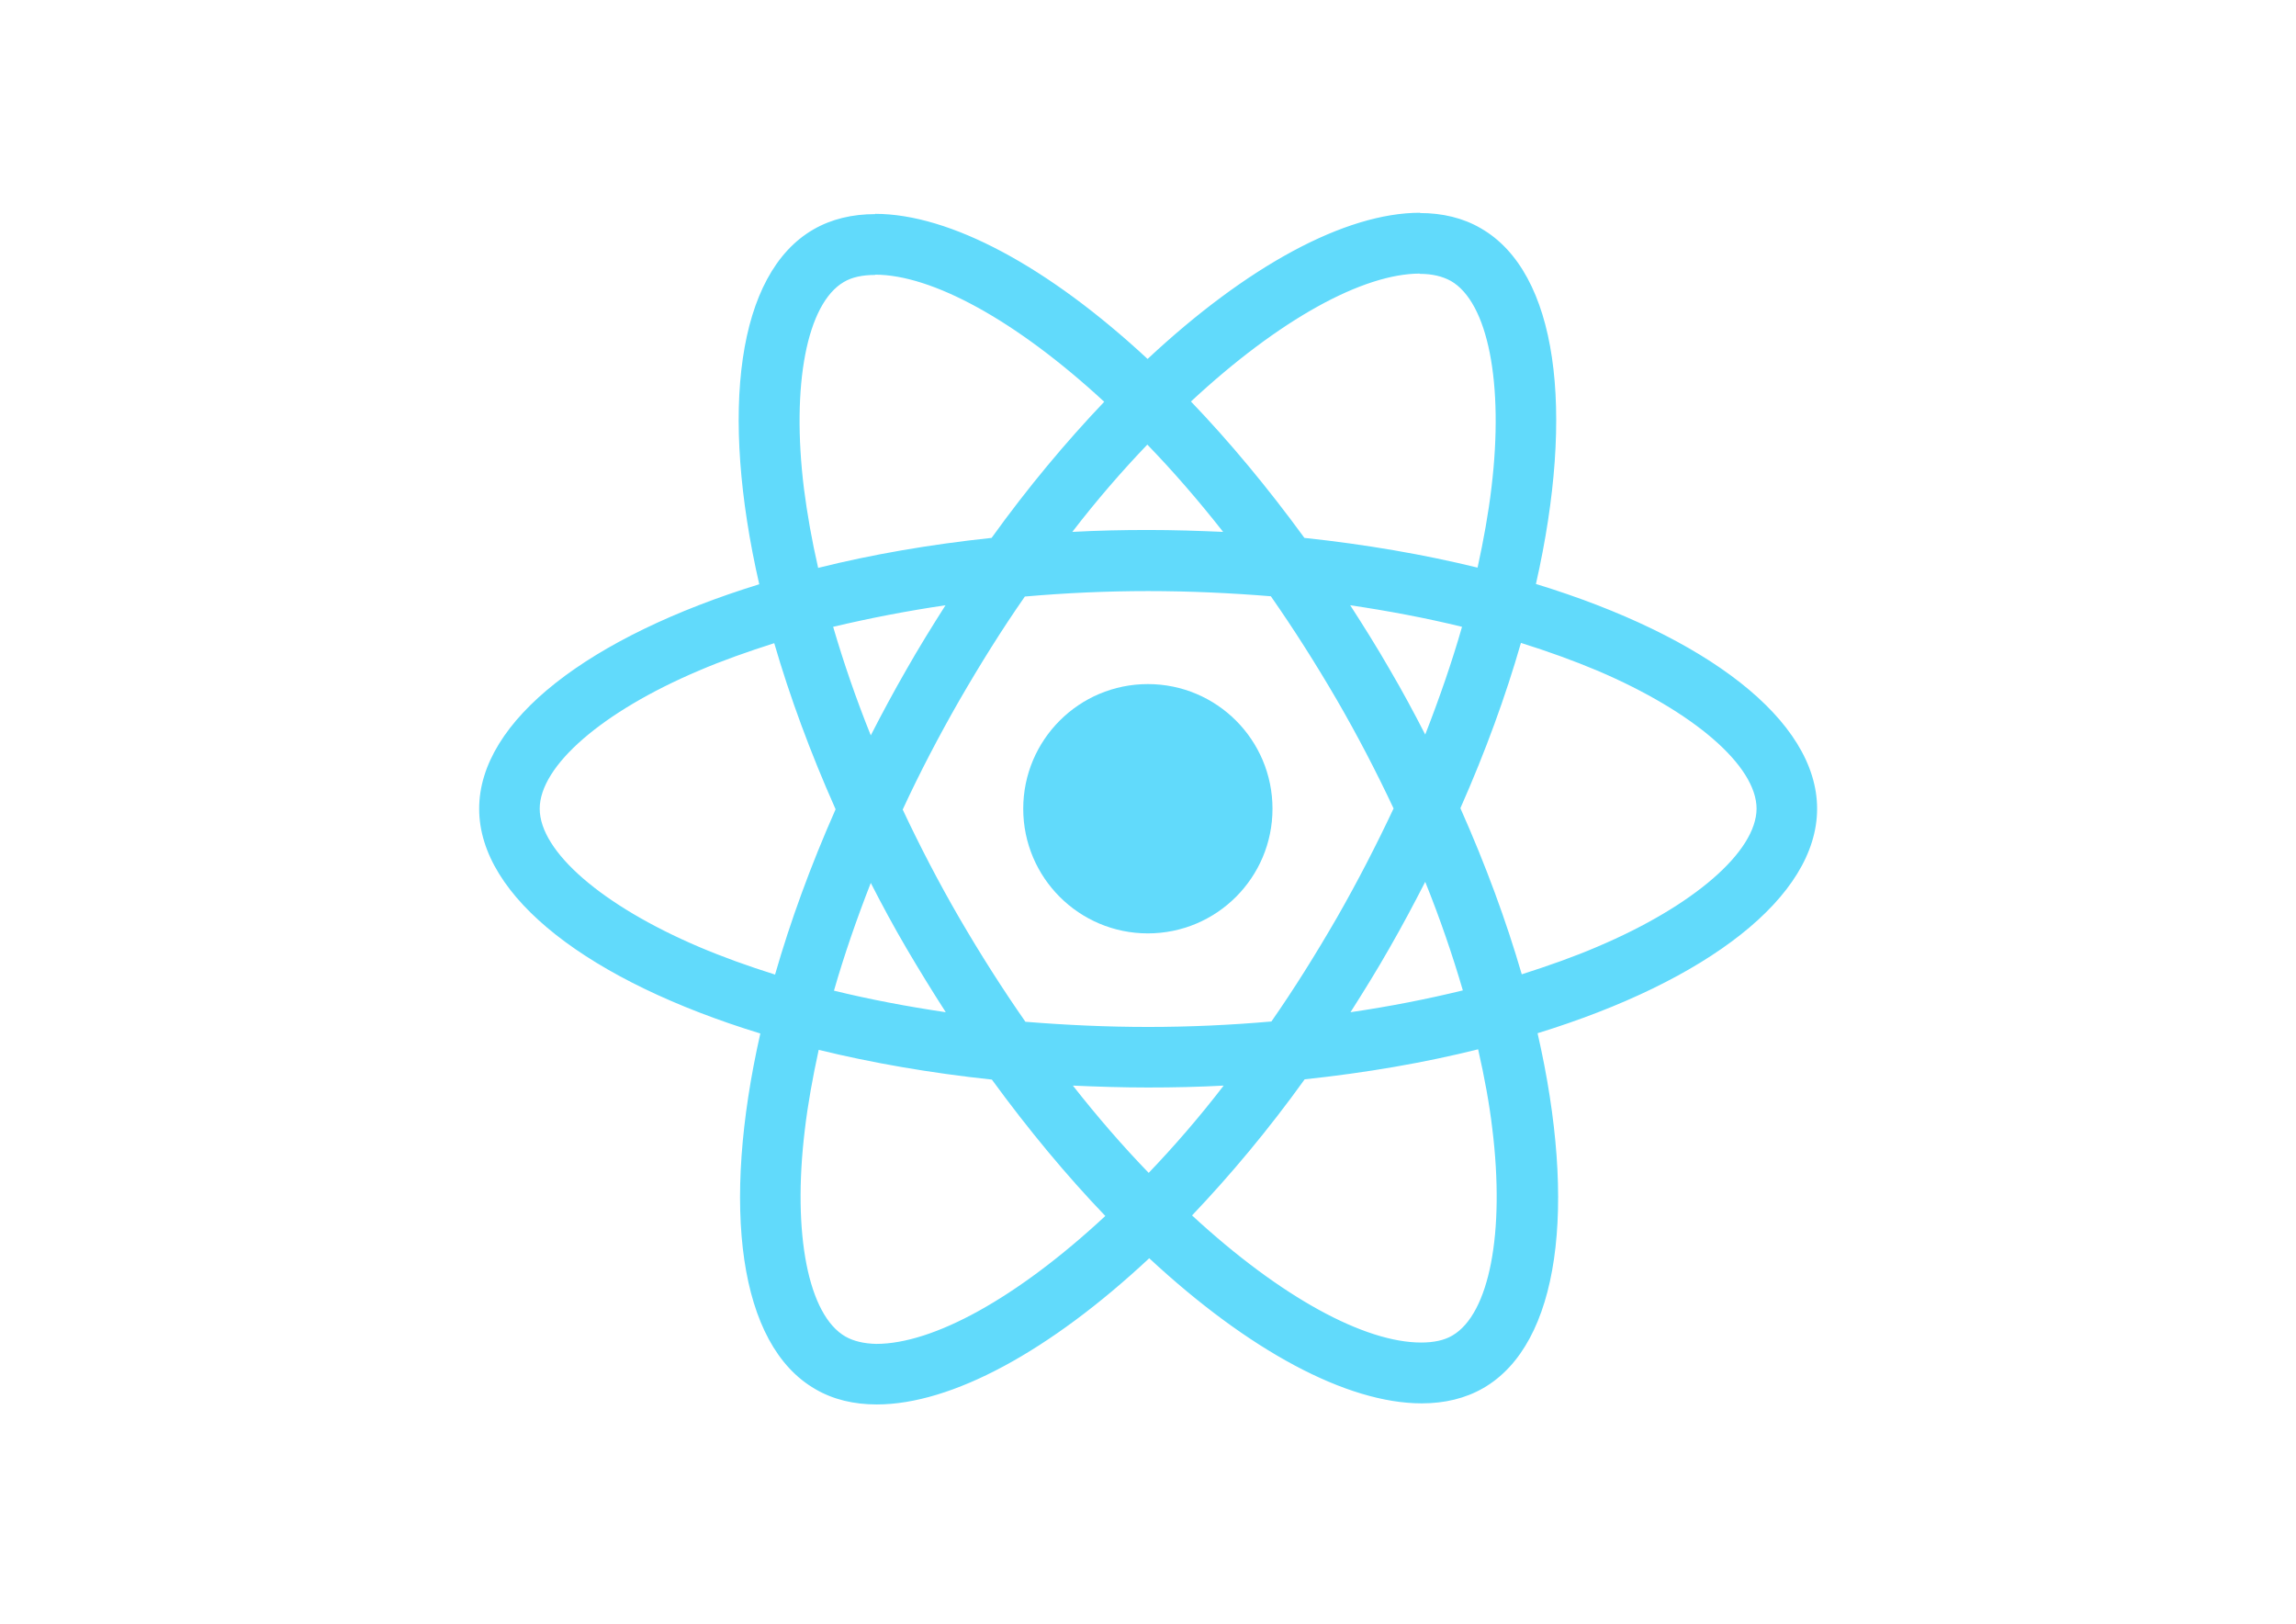
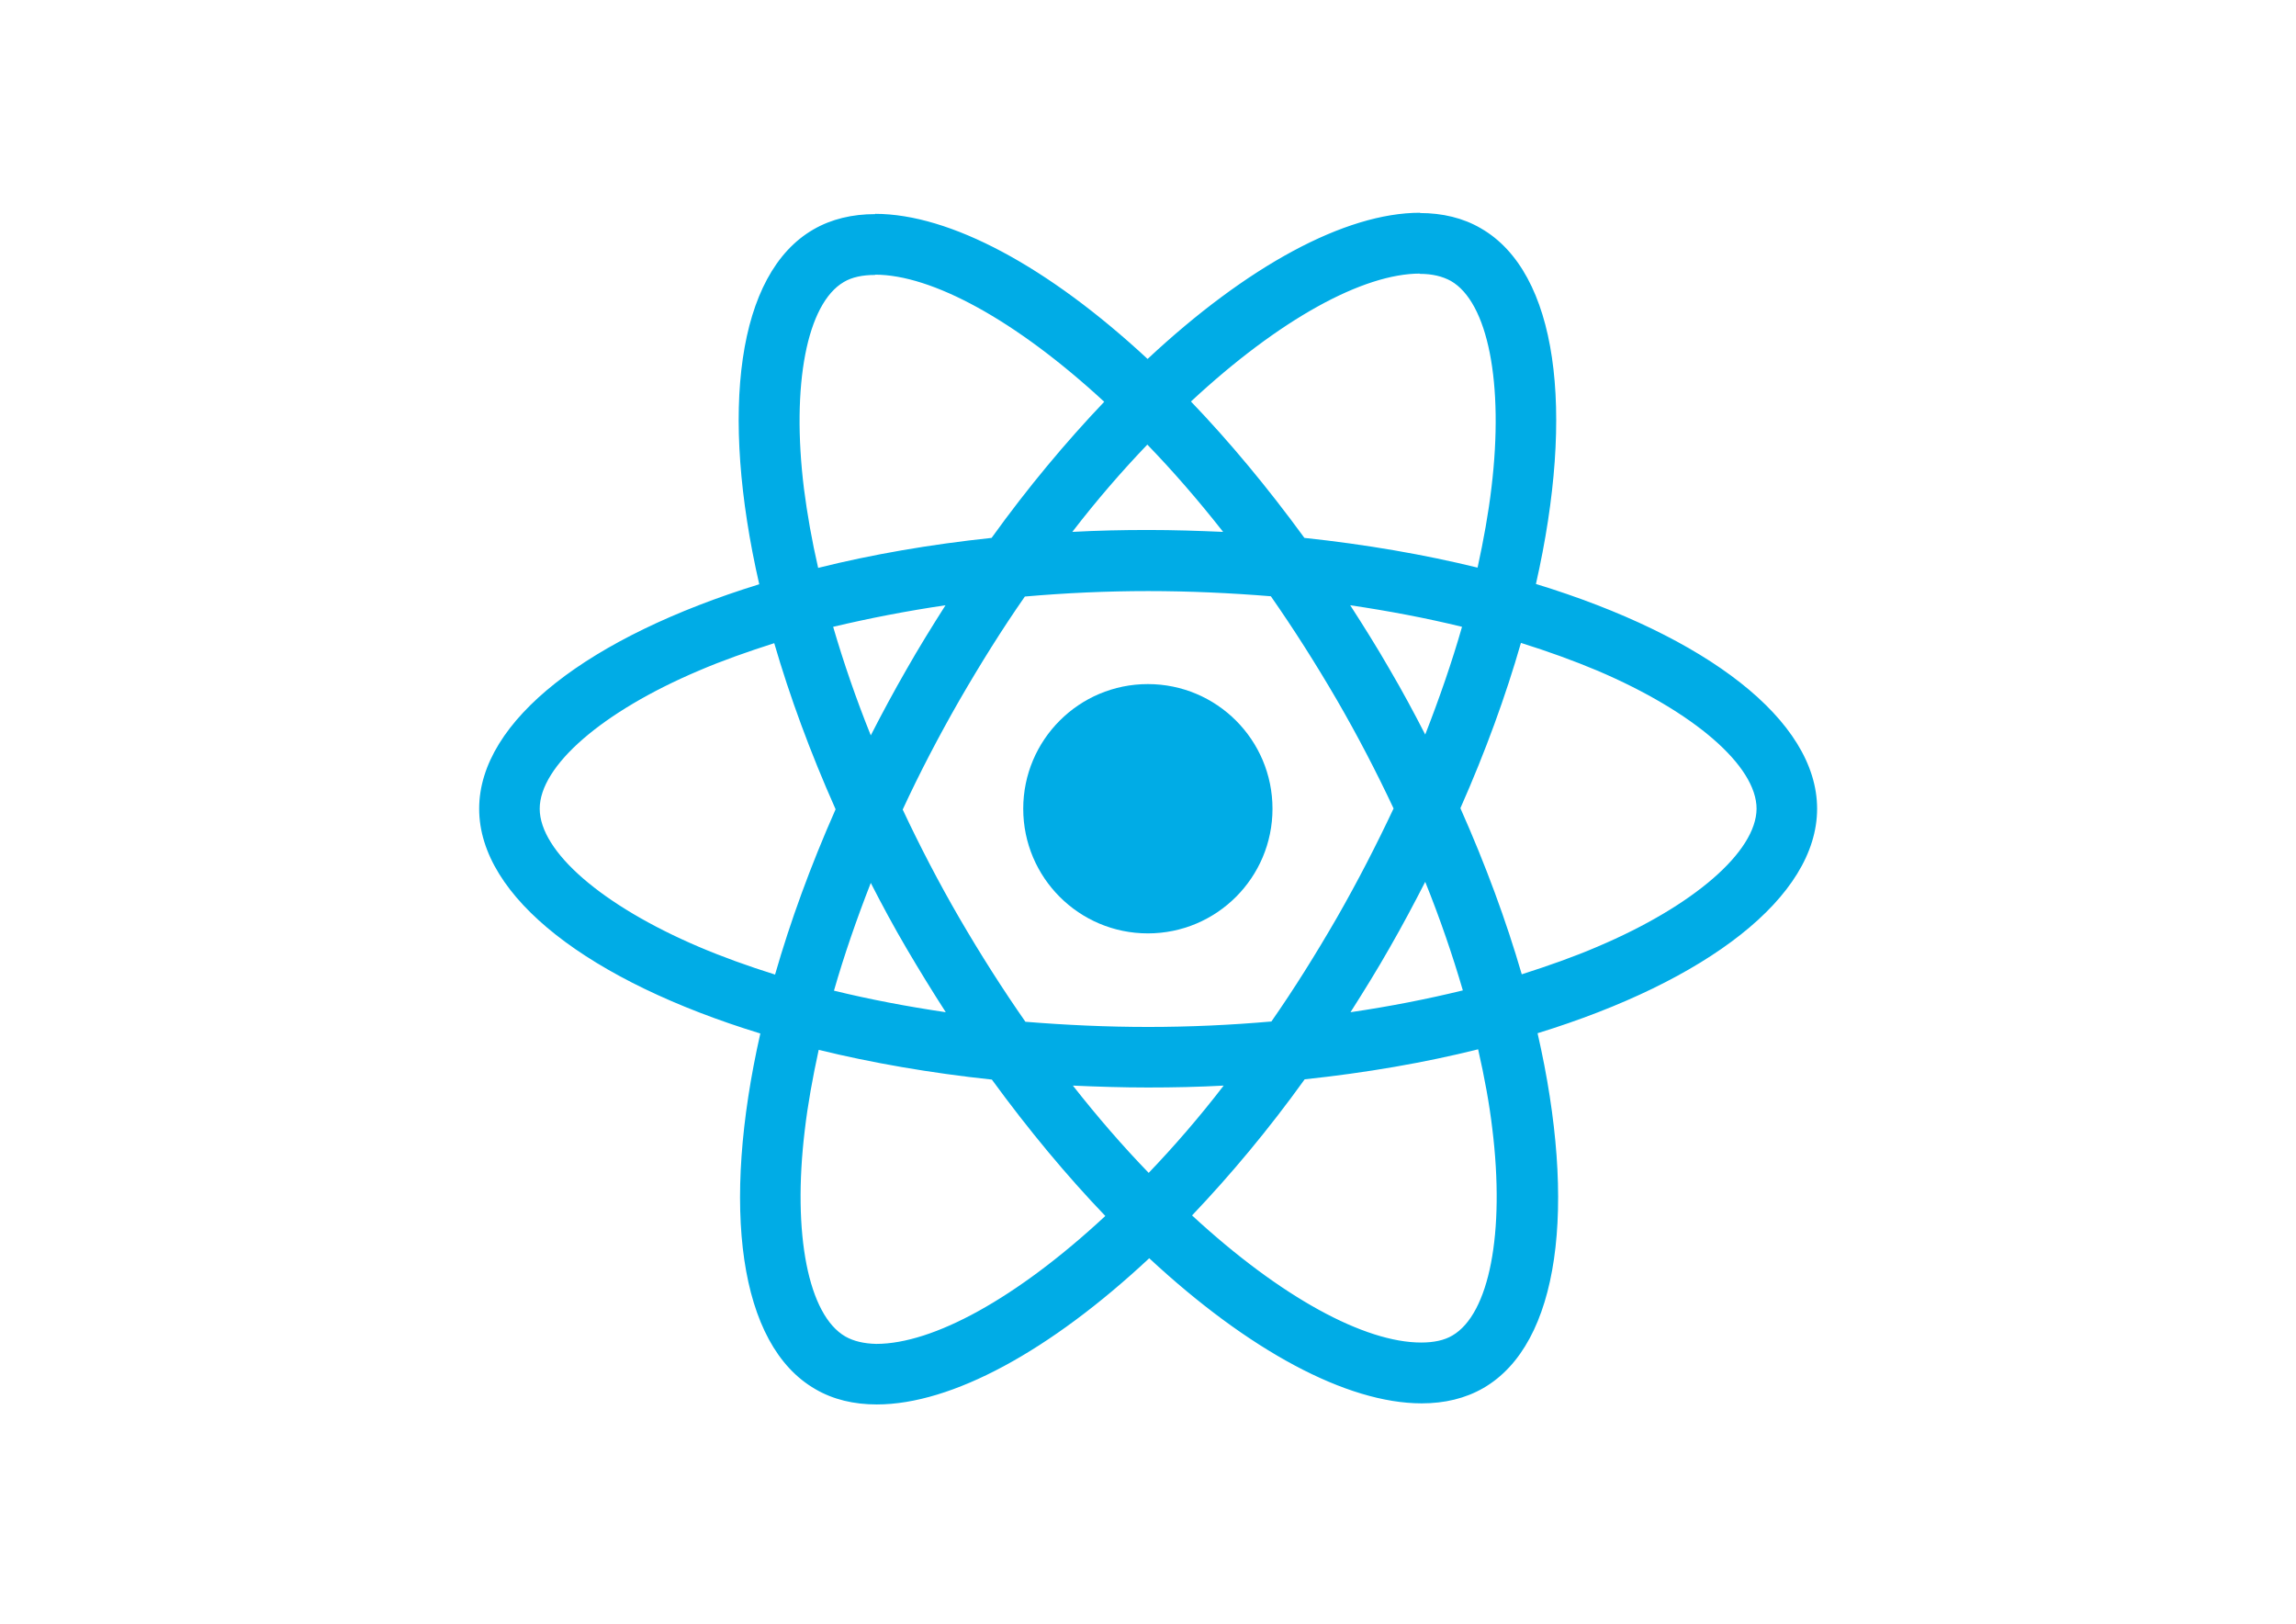
<svg xmlns="http://www.w3.org/2000/svg" viewBox="0 0 841.9 595.3">
-   <g fill="#61DAFB">
+   <g fill="#00ace6">
    <path d="M666.3 296.5c0-32.5-40.7-63.3-103.1-82.4 14.4-63.6 8-114.2-20.2-130.4-6.5-3.8-14.1-5.6-22.4-5.6v22.3c4.6 0 8.3.9 11.4 2.6 13.6 7.8 19.5 37.5 14.9 75.7-1.1 9.4-2.9 19.3-5.1 29.4-19.6-4.8-41-8.5-63.5-10.9-13.5-18.5-27.5-35.3-41.6-50 32.6-30.3 63.2-46.9 84-46.9V78c-27.5 0-63.5 19.6-99.9 53.6-36.4-33.8-72.4-53.2-99.9-53.2v22.3c20.7 0 51.4 16.5 84 46.6-14 14.7-28 31.4-41.3 49.9-22.6 2.4-44 6.1-63.6 11-2.3-10-4-19.7-5.2-29-4.7-38.2 1.1-67.9 14.6-75.8 3-1.8 6.9-2.6 11.5-2.6V78.5c-8.4 0-16 1.8-22.6 5.6-28.1 16.2-34.4 66.7-19.9 130.1-62.2 19.2-102.7 49.9-102.7 82.3 0 32.5 40.7 63.3 103.1 82.4-14.4 63.6-8 114.2 20.2 130.4 6.5 3.8 14.1 5.6 22.5 5.6 27.5 0 63.5-19.6 99.9-53.6 36.4 33.8 72.4 53.2 99.9 53.2 8.4 0 16-1.8 22.6-5.6 28.1-16.2 34.4-66.7 19.9-130.1 62-19.1 102.5-49.9 102.5-82.3zm-130.2-66.7c-3.7 12.9-8.3 26.2-13.5 39.5-4.1-8-8.4-16-13.1-24-4.6-8-9.5-15.8-14.4-23.4 14.2 2.1 27.9 4.7 41 7.9zm-45.8 106.5c-7.8 13.5-15.8 26.3-24.1 38.2-14.9 1.3-30 2-45.2 2-15.1 0-30.2-.7-45-1.9-8.3-11.9-16.4-24.6-24.2-38-7.6-13.1-14.5-26.4-20.8-39.8 6.2-13.4 13.2-26.8 20.7-39.9 7.8-13.5 15.8-26.3 24.1-38.2 14.9-1.3 30-2 45.2-2 15.1 0 30.2.7 45 1.9 8.3 11.9 16.4 24.6 24.2 38 7.6 13.1 14.5 26.4 20.8 39.8-6.3 13.4-13.2 26.8-20.7 39.9zm32.3-13c5.4 13.4 10 26.8 13.8 39.8-13.1 3.2-26.9 5.9-41.2 8 4.9-7.7 9.8-15.6 14.4-23.7 4.6-8 8.9-16.1 13-24.1zM421.2 430c-9.3-9.6-18.6-20.3-27.8-32 9 .4 18.2.7 27.5.7 9.4 0 18.7-.2 27.8-.7-9 11.7-18.3 22.4-27.5 32zm-74.4-58.9c-14.2-2.1-27.9-4.7-41-7.9 3.7-12.9 8.3-26.2 13.5-39.5 4.1 8 8.4 16 13.1 24 4.7 8 9.5 15.8 14.4 23.4zM420.7 163c9.3 9.6 18.6 20.3 27.8 32-9-.4-18.2-.7-27.5-.7-9.4 0-18.7.2-27.8.7 9-11.7 18.3-22.4 27.5-32zm-74 58.9c-4.9 7.7-9.8 15.6-14.4 23.7-4.6 8-8.9 16-13 24-5.4-13.4-10-26.8-13.8-39.8 13.1-3.1 26.9-5.8 41.2-7.9zm-90.5 125.2c-35.4-15.1-58.3-34.9-58.3-50.6 0-15.7 22.9-35.6 58.3-50.6 8.6-3.7 18-7 27.7-10.1 5.7 19.6 13.2 40 22.5 60.9-9.2 20.8-16.6 41.1-22.2 60.6-9.9-3.1-19.3-6.5-28-10.2zM310 490c-13.6-7.8-19.5-37.5-14.9-75.7 1.1-9.4 2.9-19.3 5.1-29.4 19.6 4.8 41 8.5 63.5 10.9 13.5 18.5 27.5 35.3 41.6 50-32.6 30.3-63.2 46.9-84 46.9-4.5-.1-8.3-1-11.3-2.7zm237.2-76.2c4.7 38.2-1.1 67.9-14.6 75.8-3 1.8-6.9 2.6-11.5 2.6-20.7 0-51.4-16.5-84-46.6 14-14.7 28-31.4 41.3-49.9 22.6-2.4 44-6.1 63.6-11 2.3 10.1 4.1 19.8 5.2 29.1zm38.5-66.7c-8.6 3.7-18 7-27.7 10.1-5.7-19.6-13.2-40-22.5-60.9 9.2-20.8 16.6-41.1 22.2-60.6 9.9 3.1 19.3 6.5 28.1 10.2 35.4 15.1 58.3 34.9 58.3 50.6-.1 15.7-23 35.6-58.4 50.6zM320.8 78.4z" />
    <circle cx="420.9" cy="296.5" r="45.7" />
    <path d="M520.5 78.1z" />
  </g>
</svg>
